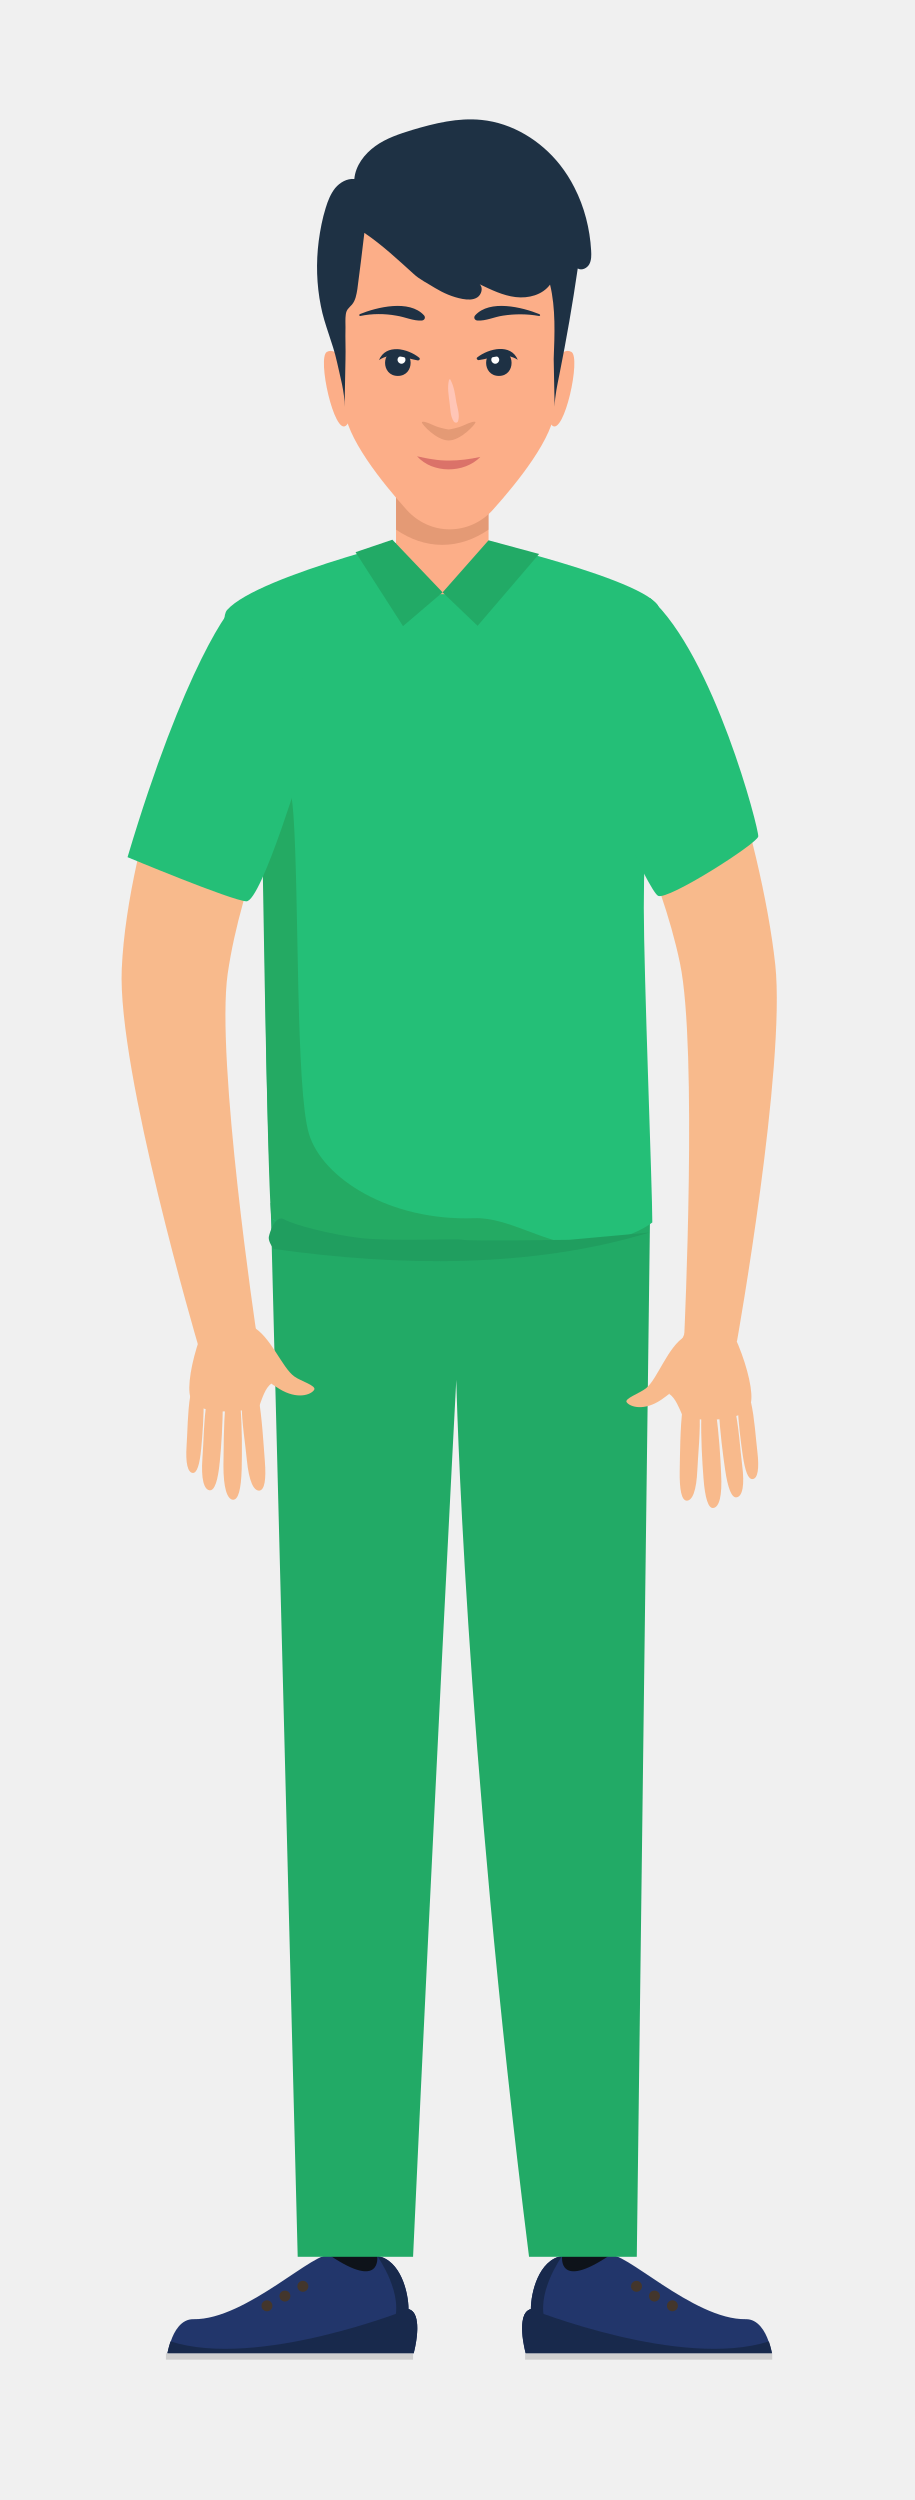
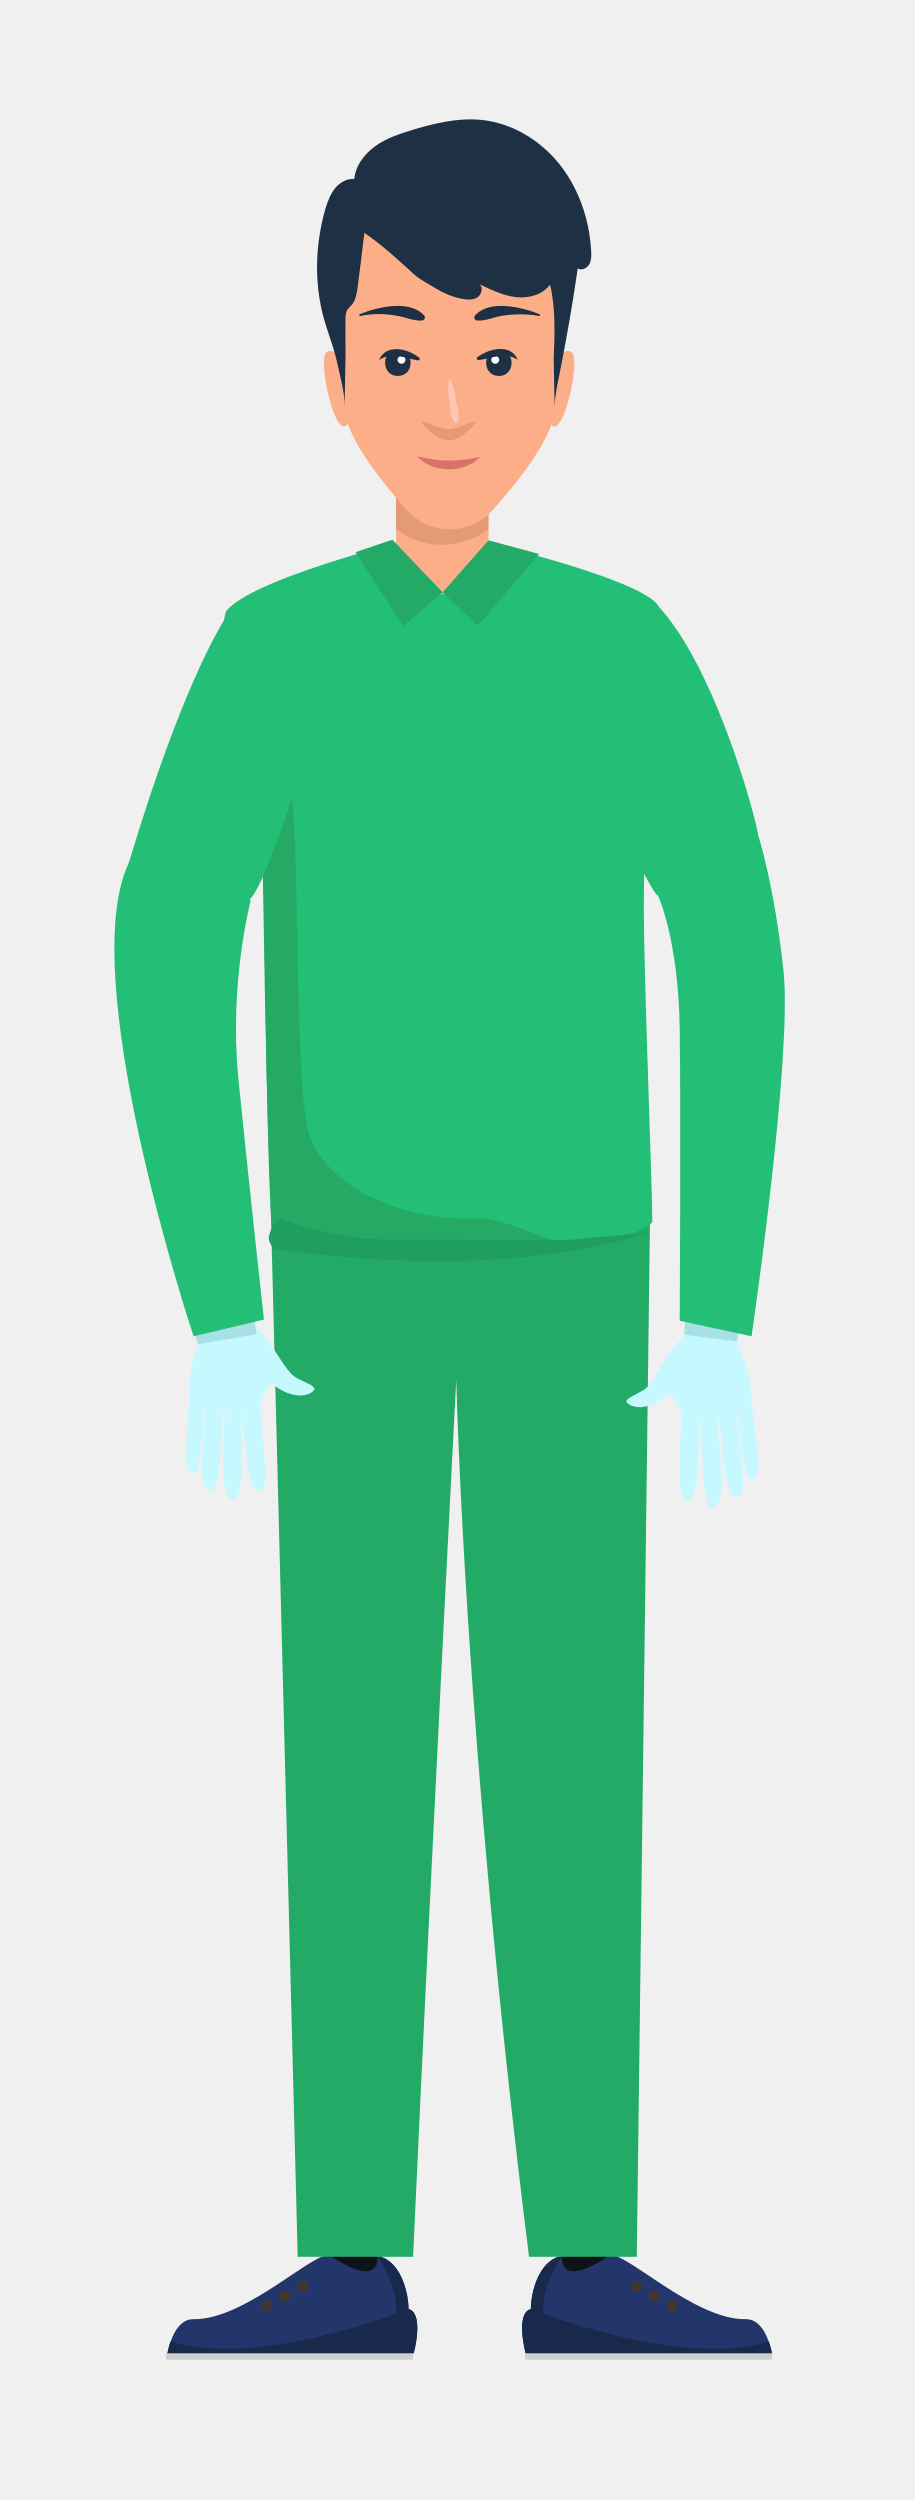
<svg xmlns="http://www.w3.org/2000/svg" version="1.1" id="Layer_1" x="0px" y="0px" viewBox="0 0 300.5 821.3" style="enable-background:new 0 0 300.5 821.3;" xml:space="preserve">
  <style type="text/css">
	.st0{fill:#0E131A;}
	.st1{fill:#22366B;}
	.st2{fill:#18294C;}
	.st3{fill:#CFCFCF;}
	.st4{fill:#43362C;}
	.st5{fill:#22AA66;}
	.st6{fill:#24BF77;}
	.st7{fill:#FCAE88;}
	.st8{opacity:0.32;fill:#B06D4D;enable-background:new    ;}
- 	.st9{fill:#F8BA8C;}
- 	.st10{fill:#1E3144;}
- 	.st11{fill:#FFFFFF;}
- 	.st12{fill:#DB7269;}
- 	.st13{fill:#FFC5B6;}
- 	.st14{fill:#24AA63;}
- 	.st15{fill:#209E5F;}
+ 	.st9{fill:#C5F8FF;}
+ 	.st10{fill:#A8E1E5;}
+ 	.st11{fill:#1E3144;}
+ 	.st12{fill:#FFFFFF;}
+ 	.st13{fill:#DB7269;}
+ 	.st14{fill:#FFC5B6;}
+ 	.st15{fill:#24AA63;}
+ 	.st16{fill:#209E5F;}
</style>
  <g id="BACKGROUND">
</g>
  <g id="OBJECT">
    <g>
      <g>
        <g id="doctor_13_">
          <g>
            <g>
              <polygon class="st0" points="201.4,756.9 202.7,723.7 184.9,723.7 183.5,756.9       " />
              <g>
                <path class="st1" d="M253.6,773.1h-80.9c0,0-1.9-6.8-0.9-11.1c0.4-1.7,1.1-3,2.6-3.4c0-5.3,2.5-16.1,10.3-17.5l0,0         c-0.1,0.4-1.4,11.2,15.3,0c4.2-2.8,27.7,21.1,45,20.8c4-0.1,6.4,4,7.5,7.3C253.3,771.4,253.6,773.1,253.6,773.1z" />
                <path class="st2" d="M184.7,741.1c-0.2,0.3-9.2,12.9-5.3,22.4c-2.6,0-5.1-0.6-7.6-1.5c0.4-1.7,1.1-3,2.6-3.4         C174.4,753.3,176.9,742.4,184.7,741.1C184.7,741,184.7,741,184.7,741.1z" />
                <rect x="172.5" y="773.1" class="st3" width="81.2" height="2.1" />
                <path class="st2" d="M253.6,773.1h-80.9c0,0-3.6-13.1,1.7-14.5c0,0,49.4,19.8,78.2,10.6C253.3,771.4,253.6,773.1,253.6,773.1         z" />
                <g>
                  <path class="st4" d="M210.9,751.1c0,1-0.8,1.8-1.8,1.8s-1.8-0.8-1.8-1.8s0.8-1.8,1.8-1.8          C210.1,749.3,210.9,750.1,210.9,751.1z" />
                  <path class="st4" d="M216.8,754.3c0,1-0.8,1.8-1.8,1.8s-1.8-0.8-1.8-1.8s0.8-1.8,1.8-1.8S216.8,753.3,216.8,754.3z" />
                  <path class="st4" d="M222.7,757.5c0,1-0.8,1.8-1.8,1.8s-1.8-0.8-1.8-1.8s0.8-1.8,1.8-1.8S222.7,756.5,222.7,757.5z" />
                </g>
              </g>
            </g>
            <g>
              <polygon class="st0" points="107.3,756.9 105.9,723.7 123.8,723.7 125.1,756.9       " />
              <g>
                <path class="st1" d="M55,773.1h80.9c0,0,1.9-6.8,0.9-11.1c-0.4-1.7-1.1-3-2.6-3.4c0-5.3-2.5-16.1-10.3-17.5l0,0         c0.1,0.4,1.4,11.2-15.3,0c-4.2-2.8-27.7,21.1-45,20.8c-4.1-0.1-6.4,4-7.5,7.3C55.3,771.4,55,773.1,55,773.1z" />
                <path class="st2" d="M123.9,741.1c0.2,0.3,9.2,12.9,5.3,22.4c2.6,0,5.1-0.6,7.6-1.5c-0.4-1.7-1.1-3-2.6-3.4         C134.2,753.3,131.7,742.4,123.9,741.1C123.9,741,123.9,741,123.9,741.1z" />
                <rect x="54.5" y="773.1" class="st3" width="81.2" height="2.1" />
                <path class="st2" d="M55,773.1h80.9c0,0,3.6-13.1-1.7-14.5c0,0-49.4,19.8-78.2,10.6C55.3,771.4,55,773.1,55,773.1z" />
                <g>
                  <path class="st4" d="M97.7,751.1c0,1,0.8,1.8,1.8,1.8s1.8-0.8,1.8-1.8s-0.8-1.8-1.8-1.8S97.7,750.1,97.7,751.1z" />
                  <path class="st4" d="M91.8,754.3c0,1,0.8,1.8,1.8,1.8s1.8-0.8,1.8-1.8s-0.8-1.8-1.8-1.8C92.6,752.5,91.8,753.3,91.8,754.3z" />
                  <path class="st4" d="M85.9,757.5c0,1,0.8,1.8,1.8,1.8s1.8-0.8,1.8-1.8s-0.8-1.8-1.8-1.8C86.7,755.7,85.9,756.5,85.9,757.5z" />
                </g>
              </g>
            </g>
            <g>
              <path class="st5" d="M88.9,395.2l8.9,346.2h37.9c6.7-146.1,14.2-288.1,14.2-288.1s2.5,117.2,23.9,288.1h35.4l4.4-346.2H88.9z" />
            </g>
          </g>
        </g>
        <path class="st6" d="M214.3,401.6C194,417.1,112,414.7,89.8,400.7c-2.9-17.6-3.2-140.8-3.2-140.8s-17.1-53.8-12-59.5     c10.3-11.7,70.2-25.8,70.2-25.8s64.2,14.2,71.3,24.2c3.4,4.9-4.6,50.6-4.6,99.5C211.5,319.6,214.3,390.6,214.3,401.6z" />
        <g>
          <rect x="130.1" y="158.5" class="st7" width="30.4" height="36.7" />
          <path class="st8" d="M130.1,158.5V174c4.7,3.2,9.8,5,15.2,5s10.5-1.8,15.2-5v-15.5H130.1z" />
        </g>
        <g>
          <path class="st9" d="M246.6,461.2c2-7.1-8-33.1-14-32.9c-5,0.1-13.1,20.2-12.7,29.7c1.9,1.1,3.4,4.9,4.2,6.8      C224.8,466.7,244.6,468.3,246.6,461.2z" />
          <path class="st9" d="M231.1,485.5c-0.4-5.2-0.9-13.3-0.7-20.4c1.7-0.1,3.3-0.4,4.8-1c1,6.6,1.5,15,1.7,20      c0.4,7.3-0.6,11.1-2.6,11.3C232.7,495.6,231.6,492.2,231.1,485.5z" />
          <path class="st9" d="M238.2,482.7c-0.7-4.8-1.7-12.4-2-19.1c1.6-0.1,3.6-0.8,5.1-1.4c1.4,6.1,1.9,14.3,2.5,19      c0.9,6.8,0.1,10.4-1.8,10.7C240.4,492.2,239.1,489,238.2,482.7z" />
          <path class="st9" d="M244,478.1c-0.6-4.1-1.4-10.6-1.7-16.3c1.4-0.1,3.1-0.7,4.4-1.2c1.2,5.2,1.6,12.2,2.1,16.2      c0.7,5.8,0.1,8.9-1.5,9.1C245.8,486.1,244.8,483.4,244,478.1z" />
          <path class="st9" d="M223.3,483.2c0.1-4.9,0.1-14.3,1-20.9c1.6,0.1,4,1.6,5.5,1.3c0.4,6.3-0.5,14.4-0.7,19.2      c-0.3,6.9-1.6,10.2-3.5,10.2C223.9,492.9,223.2,489.5,223.3,483.2z" />
          <path class="st9" d="M212.2,456.1c3.8-3,7.2-13.8,12.9-17.1c0.9,1.4,5.3,8.1,6.5,9.1c-4.8,4.1-10.4,9-14.3,11.7      c-5.7,3.9-10.3,2.4-11.4,0.9C204.9,459.5,210.2,457.7,212.2,456.1z" />
        </g>
-         <path class="st9" d="M242.1,440.7l-17.3-2.2c0,0,4.4-94.1-1.4-122c-6.4-30.9-23.3-62.2-23.3-62.2s1.6-66.8,15.2-55.7     c12.9,10.6,34.7,75.3,39.4,118.4C258.2,350.2,242.1,440.7,242.1,440.7z" />
+         <path class="st10" d="M242.1,440.7l-17.3-2.2c0,0,4.4-94.1-1.4-122c-6.4-30.9-23.3-62.2-23.3-62.2s1.6-66.8,15.2-55.7     c12.9,10.6,34.7,75.3,39.4,118.4C258.2,350.2,242.1,440.7,242.1,440.7z" />
        <g>
          <g>
            <path class="st9" d="M62.6,459.2c-2.4-7,6.2-33.4,12.2-33.6c5-0.1,14.1,19.5,14.3,29c-1.9,1.2-3.1,5.1-3.8,7       C84.6,463.4,65,466.2,62.6,459.2z" />
            <path class="st9" d="M79.4,482.6c0.1-5.2,0.2-13.3-0.4-20.4c-1.7,0-3.3-0.3-4.9-0.8c-0.7,6.6-0.6,15.1-0.7,20.1       c0,7.3,1.2,11,3.1,11.2C78.3,492.8,79.2,489.3,79.4,482.6z" />
            <path class="st9" d="M72.2,480.2c0.5-4.9,1-12.5,1-19.2c-1.6,0-3.7-0.6-5.2-1.1c-1.1,6.2-1.1,14.4-1.5,19.1       c-0.5,6.9,0.5,10.4,2.4,10.6C70.5,489.7,71.6,486.5,72.2,480.2z" />
            <path class="st9" d="M66.1,475.9c0.4-4.2,0.9-10.7,0.8-16.4c-1.4,0-3.1-0.5-4.4-0.9c-0.9,5.3-0.9,12.3-1.2,16.3       c-0.4,5.9,0.4,8.8,2,9C64.7,484,65.6,481.2,66.1,475.9z" />
            <path class="st9" d="M87,479.9c-0.4-4.9-0.9-14.3-2.1-20.9c-1.6,0.2-3.9,1.8-5.5,1.6c-0.1,6.3,1.3,14.4,1.7,19.1       c0.7,6.9,2.2,10.1,4.1,10C86.9,489.5,87.5,486.2,87,479.9z" />
            <path class="st9" d="M96.7,452.2c-4-2.8-7.9-13.4-13.8-16.4c-0.8,1.4-4.8,8.4-6,9.5c5,3.9,10.8,8.5,14.9,11       c5.9,3.6,10.4,1.9,11.4,0.3C104.1,455.2,98.7,453.7,96.7,452.2z" />
          </g>
-           <path class="st9" d="M65,441.6l19.3-3.3c0,0-13.5-90.3-9.5-118.4c4.5-31.2,20.2-65,20.2-65s-4-67.6-16.8-55.8      c-12.1,11.1-36.3,76-38.2,119.2C38.5,351.6,65,441.6,65,441.6z" />
+           <path class="st10" d="M65,441.6l19.3-3.3c0,0-13.5-90.3-9.5-118.4c4.5-31.2,20.2-65,20.2-65s-4-67.6-16.8-55.8      c-12.1,11.1-36.3,76-38.2,119.2C38.5,351.6,65,441.6,65,441.6z" />
        </g>
        <g>
          <g>
            <polygon class="st5" points="145.4,194.6 132.4,205.7 116.8,181.4 128.9,177.3      " />
          </g>
          <g>
            <polygon class="st5" points="145.4,194.6 156.9,205.6 177.1,182 160.5,177.5      " />
          </g>
        </g>
      </g>
      <g>
        <g>
          <path class="st7" d="M181.6,120.1c0,0,2.8-6.3,6.1-4.5s-2.4,27.6-6.3,24.2C177.5,136.3,181.6,120.1,181.6,120.1z" />
          <path class="st7" d="M113.5,120.1c0,0-2.8-6.3-6.1-4.5c-3.3,1.8,2.4,27.6,6.3,24.2C117.6,136.3,113.5,120.1,113.5,120.1z" />
          <path class="st7" d="M147.7,173.9L147.7,173.9c-5.3,0-10.4-2.3-14.1-6.4c-7.8-8.7-20.4-24.2-20.4-33.8L111,96.4      C111,76,128.6,63,147.7,63l0,0c11.8,0,23.1,4.9,29.9,13.5c4.2,5.3,6.8,11.9,6.8,19.7l-2.1,37.5c0,9.7-12.6,25.1-20.4,33.8      C158.2,171.6,153.1,173.9,147.7,173.9z" />
-           <path class="st10" d="M188.7,61.6c-1.3-2.6-2.9-5.1-4.7-7.4c-6.3-8-15.7-13.8-25.8-14.8c-7.7-0.8-15.4,1.1-22.8,3.3      c-4.2,1.3-8.5,2.7-12.1,5.3s-6.5,6.4-6.9,10.8c-2.4-0.2-4.7,1.1-6.3,3c-1.5,1.9-2.4,4.2-3.1,6.5c-1.1,3.5-1.8,7.2-2.3,10.9      c-0.9,7.1-0.7,14.3,0.7,21.3c1.2,6.3,3.9,12,5.3,18.4c1,4.7,2.6,10,2.5,14.8l0.3-15.7c0.1-3.4-0.1-6.8,0-10.3      c0-1.4-0.1-3,0.1-4.4c0.2-1.6,1-2.1,2-3.2c1.2-1.4,1.5-3.3,1.8-5.1c0.8-6.2,1.6-12.3,2.3-18.5c5.9,4,11,8.8,16.2,13.5      c1.9,1.8,4.8,3.2,7,4.6c2.8,1.7,5.8,3,9,3.6c1.7,0.3,3.5,0.4,4.9-0.5s2-3.2,0.8-4.3c3.8,1.8,7.6,3.7,11.8,4.2s8.8-0.7,11.3-4.1      c1.9,7.8,1.5,16.5,1.2,24.4l0.3,15.7c0.1-3.6,0.9-7.2,1.6-10.7c2.3-11.5,4.3-23,6-34.7c1.3,0.8,3.1-0.1,3.8-1.4s0.7-2.9,0.6-4.5      C193.8,75.2,192,68,188.7,61.6z" />
+           <path class="st11" d="M188.7,61.6c-1.3-2.6-2.9-5.1-4.7-7.4c-6.3-8-15.7-13.8-25.8-14.8c-7.7-0.8-15.4,1.1-22.8,3.3      c-4.2,1.3-8.5,2.7-12.1,5.3s-6.5,6.4-6.9,10.8c-2.4-0.2-4.7,1.1-6.3,3c-1.5,1.9-2.4,4.2-3.1,6.5c-1.1,3.5-1.8,7.2-2.3,10.9      c-0.9,7.1-0.7,14.3,0.7,21.3c1.2,6.3,3.9,12,5.3,18.4c1,4.7,2.6,10,2.5,14.8l0.3-15.7c0.1-3.4-0.1-6.8,0-10.3      c0-1.4-0.1-3,0.1-4.4c0.2-1.6,1-2.1,2-3.2c1.2-1.4,1.5-3.3,1.8-5.1c0.8-6.2,1.6-12.3,2.3-18.5c5.9,4,11,8.8,16.2,13.5      c1.9,1.8,4.8,3.2,7,4.6c2.8,1.7,5.8,3,9,3.6c1.7,0.3,3.5,0.4,4.9-0.5s2-3.2,0.8-4.3c3.8,1.8,7.6,3.7,11.8,4.2s8.8-0.7,11.3-4.1      c1.9,7.8,1.5,16.5,1.2,24.4l0.3,15.7c0.1-3.6,0.9-7.2,1.6-10.7c2.3-11.5,4.3-23,6-34.7c1.3,0.8,3.1-0.1,3.8-1.4s0.7-2.9,0.6-4.5      C193.8,75.2,192,68,188.7,61.6z" />
        </g>
        <g>
          <path class="st8" d="M152.4,139.7c-2.1,1-5,1.4-5,1.4s-2.9-0.4-5-1.4s-3.8-1.5-3.8-0.9s4.8,5.9,8.8,5.9s8.7-5.3,8.8-5.9      C156.3,138.2,154.5,138.7,152.4,139.7z" />
          <g>
            <g>
-               <path class="st10" d="M130.7,123.5c5.6,0,5.6-8.6,0-8.6C125.1,114.9,125.1,123.5,130.7,123.5L130.7,123.5z" />
+               <path class="st11" d="M130.7,123.5c5.6,0,5.6-8.6,0-8.6C125.1,114.9,125.1,123.5,130.7,123.5L130.7,123.5z" />
            </g>
-             <path class="st11" d="M133.2,118.2c0,0.7-0.6,1.3-1.3,1.3s-1.3-0.6-1.3-1.3c0-0.7,0.6-1.3,1.3-1.3       C132.6,116.8,133.2,117.4,133.2,118.2z" />
+             <path class="st12" d="M133.2,118.2c0,0.7-0.6,1.3-1.3,1.3s-1.3-0.6-1.3-1.3c0-0.7,0.6-1.3,1.3-1.3       C132.6,116.8,133.2,117.4,133.2,118.2z" />
            <g>
-               <path class="st10" d="M124.5,118.3c4.1-2.8,8.4-0.7,12.7,0.1c0.5,0.1,1-0.5,0.5-0.9C134,114.5,126.8,112.8,124.5,118.3        C124.4,118.3,124.5,118.4,124.5,118.3L124.5,118.3z" />
+               <path class="st11" d="M124.5,118.3c4.1-2.8,8.4-0.7,12.7,0.1c0.5,0.1,1-0.5,0.5-0.9C134,114.5,126.8,112.8,124.5,118.3        C124.4,118.3,124.5,118.4,124.5,118.3L124.5,118.3z" />
            </g>
          </g>
          <g>
            <g>
-               <path class="st10" d="M163.9,123.5c-5.6,0-5.6-8.6,0-8.6C169.4,114.9,169.5,123.5,163.9,123.5L163.9,123.5z" />
+               <path class="st11" d="M163.9,123.5c-5.6,0-5.6-8.6,0-8.6C169.4,114.9,169.5,123.5,163.9,123.5L163.9,123.5z" />
            </g>
-             <path class="st11" d="M161.4,118.2c0,0.7,0.6,1.3,1.3,1.3s1.3-0.6,1.3-1.3c0-0.7-0.6-1.3-1.3-1.3       C162,116.8,161.4,117.4,161.4,118.2z" />
+             <path class="st12" d="M161.4,118.2c0,0.7,0.6,1.3,1.3,1.3s1.3-0.6,1.3-1.3c0-0.7-0.6-1.3-1.3-1.3       C162,116.8,161.4,117.4,161.4,118.2z" />
            <g>
-               <path class="st10" d="M170.1,118.2c-2.3-5.5-9.6-3.7-13.3-0.8c-0.5,0.4,0.1,1,0.5,0.9C161.7,117.7,165.9,115.5,170.1,118.2        C170.1,118.4,170.2,118.3,170.1,118.2L170.1,118.2z" />
+               <path class="st11" d="M170.1,118.2c-2.3-5.5-9.6-3.7-13.3-0.8c-0.5,0.4,0.1,1,0.5,0.9C161.7,117.7,165.9,115.5,170.1,118.2        C170.1,118.4,170.2,118.3,170.1,118.2L170.1,118.2z" />
            </g>
          </g>
          <g>
-             <path class="st10" d="M118.4,103.8c3.8-0.8,8-0.8,11.8-0.1c2.8,0.4,5.6,1.8,8.4,1.6c0.9-0.1,1.3-1,0.7-1.7       c-4.8-5.3-15.5-2.7-21.1-0.4C117.9,103.4,118,103.9,118.4,103.8L118.4,103.8z" />
+             <path class="st11" d="M118.4,103.8c3.8-0.8,8-0.8,11.8-0.1c2.8,0.4,5.6,1.8,8.4,1.6c0.9-0.1,1.3-1,0.7-1.7       c-4.8-5.3-15.5-2.7-21.1-0.4C117.9,103.4,118,103.9,118.4,103.8L118.4,103.8z" />
          </g>
          <g>
-             <path class="st10" d="M177.2,103.2c-5.7-2.3-16.3-4.9-21.1,0.4c-0.6,0.7-0.2,1.6,0.7,1.7c2.8,0.2,5.6-1.2,8.4-1.6       c3.9-0.6,8-0.6,11.8,0.1C177.5,103.9,177.6,103.4,177.2,103.2L177.2,103.2z" />
+             <path class="st11" d="M177.2,103.2c-5.7-2.3-16.3-4.9-21.1,0.4c-0.6,0.7-0.2,1.6,0.7,1.7c2.8,0.2,5.6-1.2,8.4-1.6       c3.9-0.6,8-0.6,11.8,0.1C177.5,103.9,177.6,103.4,177.2,103.2L177.2,103.2z" />
          </g>
          <g>
-             <path class="st12" d="M137,149.9c1.9,0.4,3.6,0.8,5.3,1c1.7,0.3,3.4,0.4,5.1,0.4c1.7,0,3.4-0.1,5.1-0.3       c1.7-0.2,3.5-0.5,5.3-0.9c-1.3,1.4-3,2.4-4.8,3.1c-1.8,0.7-3.8,1-5.7,1s-3.9-0.4-5.7-1.1C139.9,152.4,138.3,151.3,137,149.9z" />
+             <path class="st13" d="M137,149.9c1.9,0.4,3.6,0.8,5.3,1c1.7,0.3,3.4,0.4,5.1,0.4c1.7,0,3.4-0.1,5.1-0.3       c1.7-0.2,3.5-0.5,5.3-0.9c-1.3,1.4-3,2.4-4.8,3.1c-1.8,0.7-3.8,1-5.7,1s-3.9-0.4-5.7-1.1C139.9,152.4,138.3,151.3,137,149.9z" />
          </g>
          <g>
-             <path class="st13" d="M147.5,124.8c-0.6,2.6-0.1,5,0.2,7.6c0.3,2,0.2,4.4,1.4,6.1c0.4,0.5,1.2,0.5,1.4-0.2       c0.6-2-0.2-4.2-0.6-6.2c-0.4-2.6-0.7-5-1.9-7.3C148,124.5,147.6,124.6,147.5,124.8L147.5,124.8z" />
+             <path class="st14" d="M147.5,124.8c-0.6,2.6-0.1,5,0.2,7.6c0.3,2,0.2,4.4,1.4,6.1c0.4,0.5,1.2,0.5,1.4-0.2       c0.6-2-0.2-4.2-0.6-6.2c-0.4-2.6-0.7-5-1.9-7.3C148,124.5,147.6,124.6,147.5,124.8L147.5,124.8z" />
          </g>
        </g>
      </g>
    </g>
-     <path class="st14" d="M155.8,400.2c-27.8,1-49.9-13.1-54.3-27.7s-3.2-77.3-5.1-104.8c-1.3-18.9-8.4-34-20.8-45.9   c3.9,17.3,10.3,37.5,10.3,37.5s1.8,124.8,3.2,140.8c15.5,11.3,67.5,14.2,101.6,8.9C179.1,408.6,167,399.8,155.8,400.2z" />
+     <path class="st15" d="M155.8,400.2c-27.8,1-49.9-13.1-54.3-27.7s-3.2-77.3-5.1-104.8c-1.3-18.9-8.4-34-20.8-45.9   c3.9,17.3,10.3,37.5,10.3,37.5s1.8,124.8,3.2,140.8c15.5,11.3,67.5,14.2,101.6,8.9C179.1,408.6,167,399.8,155.8,400.2z" />
    <path class="st6" d="M213.6,196.5c0,0-30.8,7.8-19.4,53.5c0,0,18.8,42.7,22,44.3c3.2,1.6,32.6-17.2,32.9-19.5   S234.5,215.3,213.6,196.5z" />
-     <path class="st6" d="M78.4,197.7c-2.5,0.4-18,21.8-36.5,83.9c0,0,34,14.2,39,14.5s19.3-47.7,19.3-47.7S103.7,189.8,78.4,197.7z" />
-     <path class="st15" d="M213.4,404.9c-38.8,11.8-82.4,11.2-123.5,5.4c0,0-1.8-2.3-1.6-3.9c0.3-1.6,2.2-7.5,5.1-5.8s14.8,4.9,24.9,6.1   s32,0.1,33.8,0.6s34.9,0,34.9,0L213.4,404.9z" />
+     <path class="st6" d="M78.4,197.7c-2.5,0.4-17.7,24.1-36.2,86.2c0,0,33.7,11.9,38.7,12.2s19.3-47.7,19.3-47.7   S103.7,189.8,78.4,197.7z" />
+     <path class="st16" d="M213.4,404.9c-38.8,11.8-82.4,11.2-123.5,5.4c0,0-1.8-2.3-1.6-3.9c0.3-1.6,2.2-7.5,5.1-5.8s14.8,4.9,24.9,6.1   s32,0.1,33.8,0.6s34.9,0,34.9,0L213.4,404.9z" />
  </g>
+   <path class="st6" d="M216.2,294.3c0,0,6.7,14.3,7.1,43.9c0.4,29.7,0,95.7,0,95.7l23.6,5.1c0,0,13.5-91.8,10.5-120  c-3-28.1-8.2-44.2-8.2-44.2S218.7,277.7,216.2,294.3z" />
+   <path class="st6" d="M82.3,296.1c0,0-7.1,27.1-4,58.1s8.4,79.3,8.4,79.3L63.6,439c0,0-40.7-122-20.3-157.4S82.3,296.1,82.3,296.1z" />
</svg>
